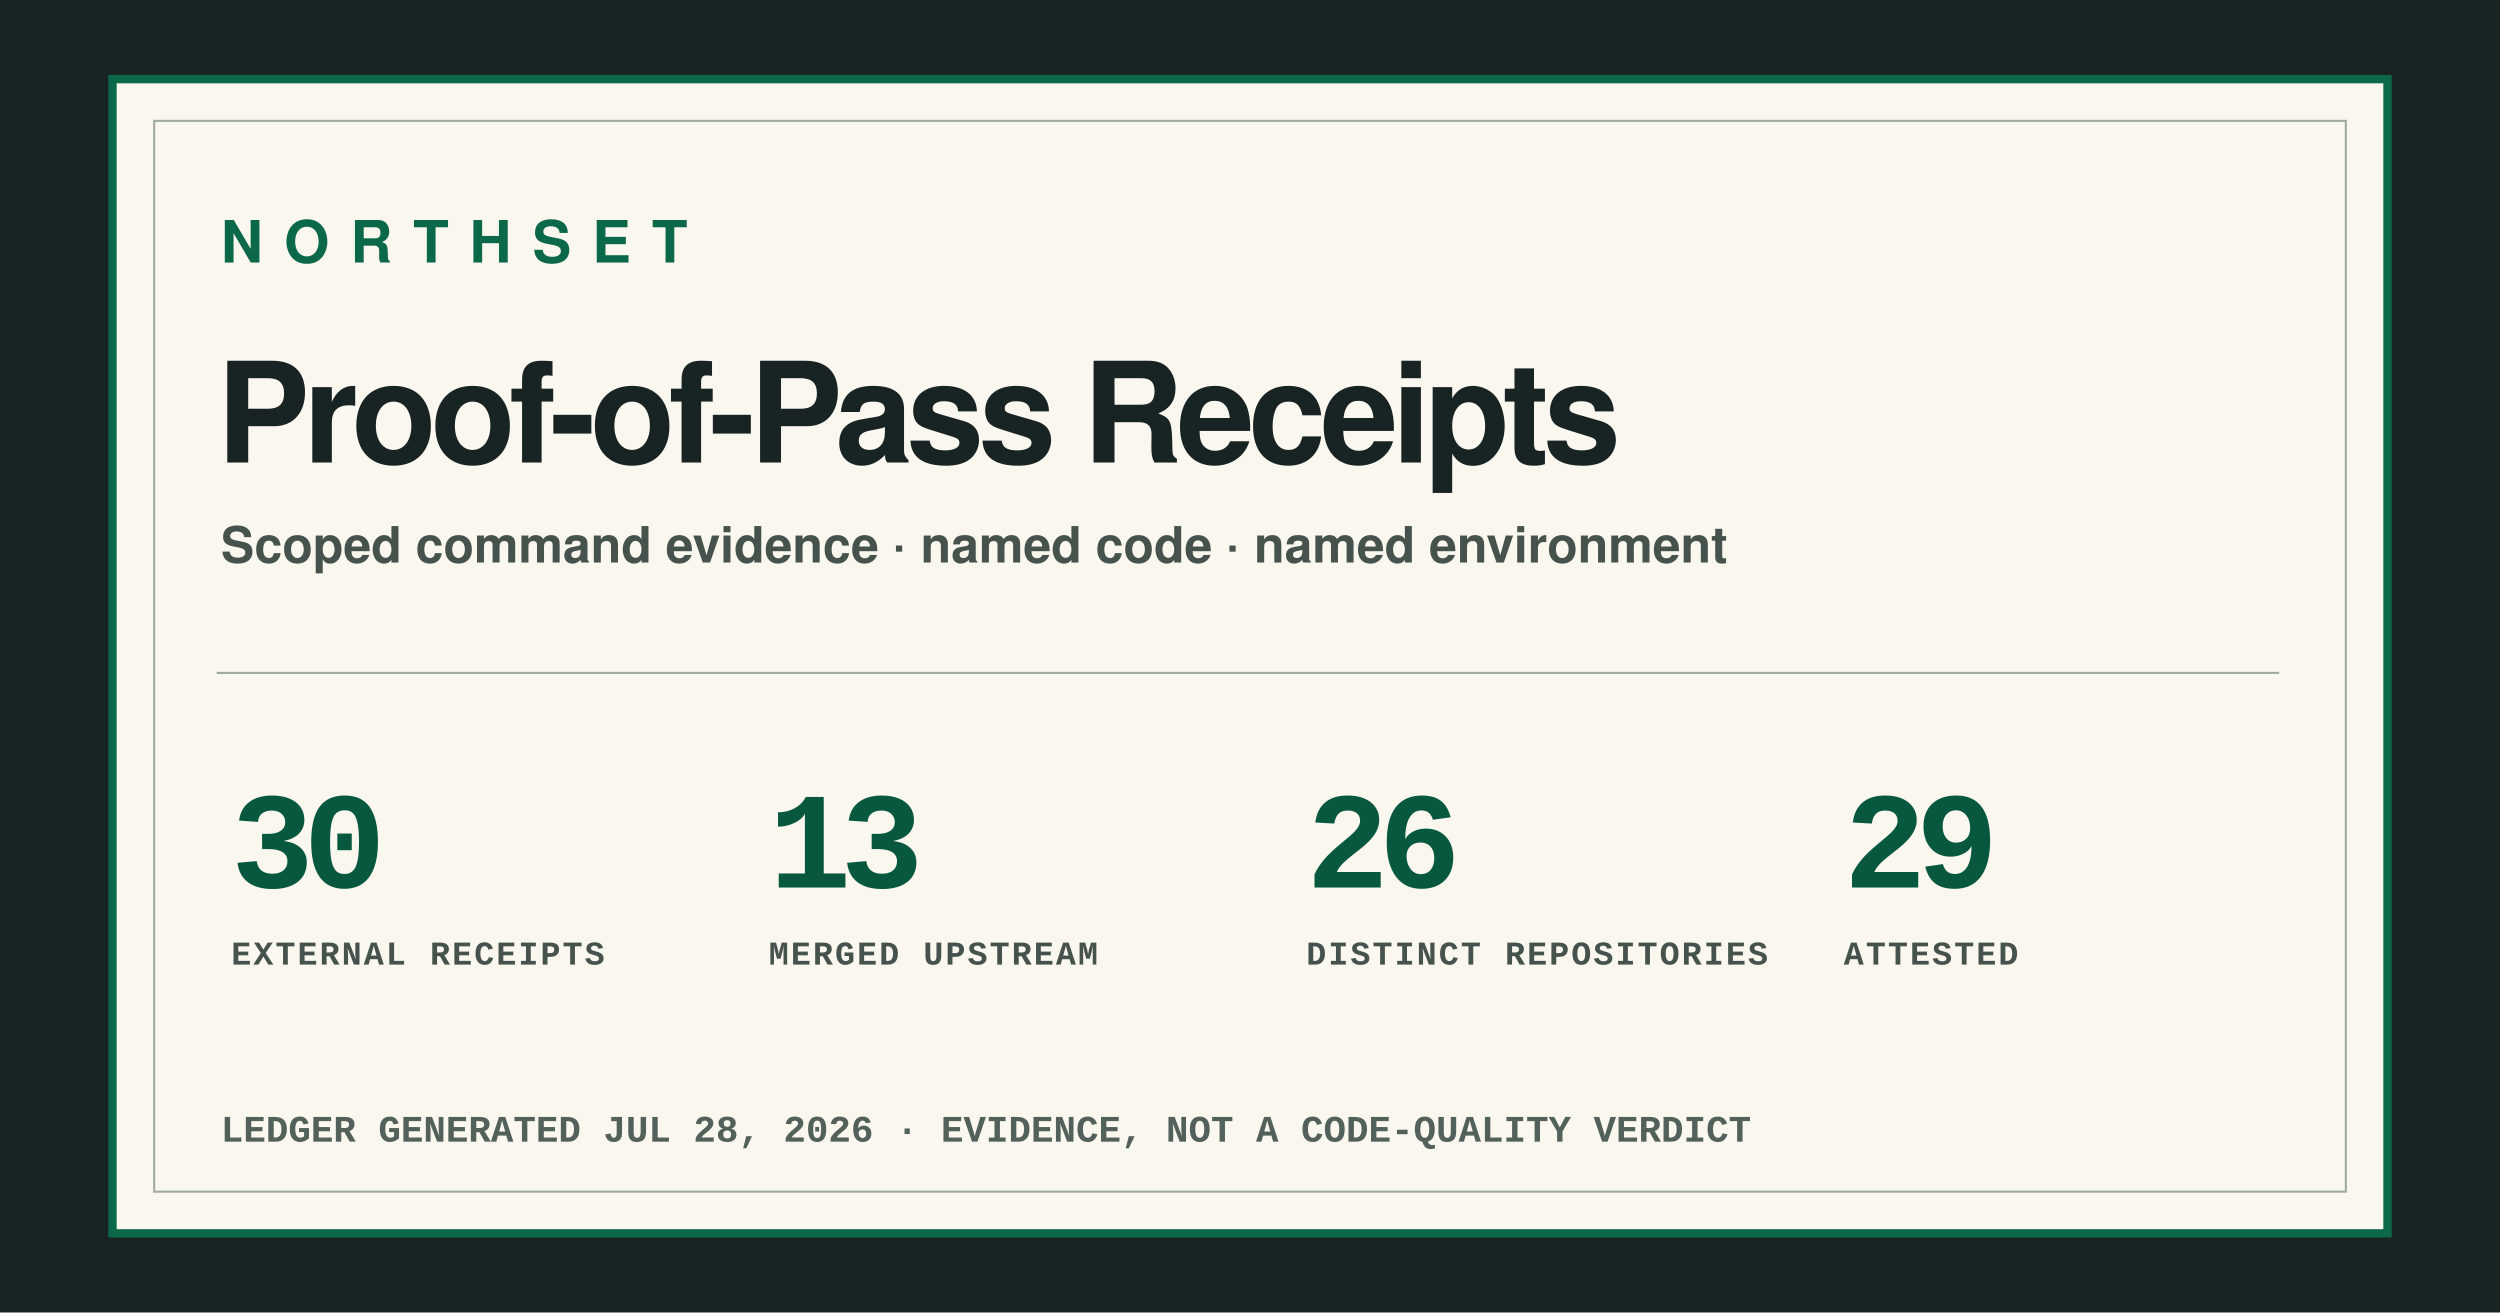
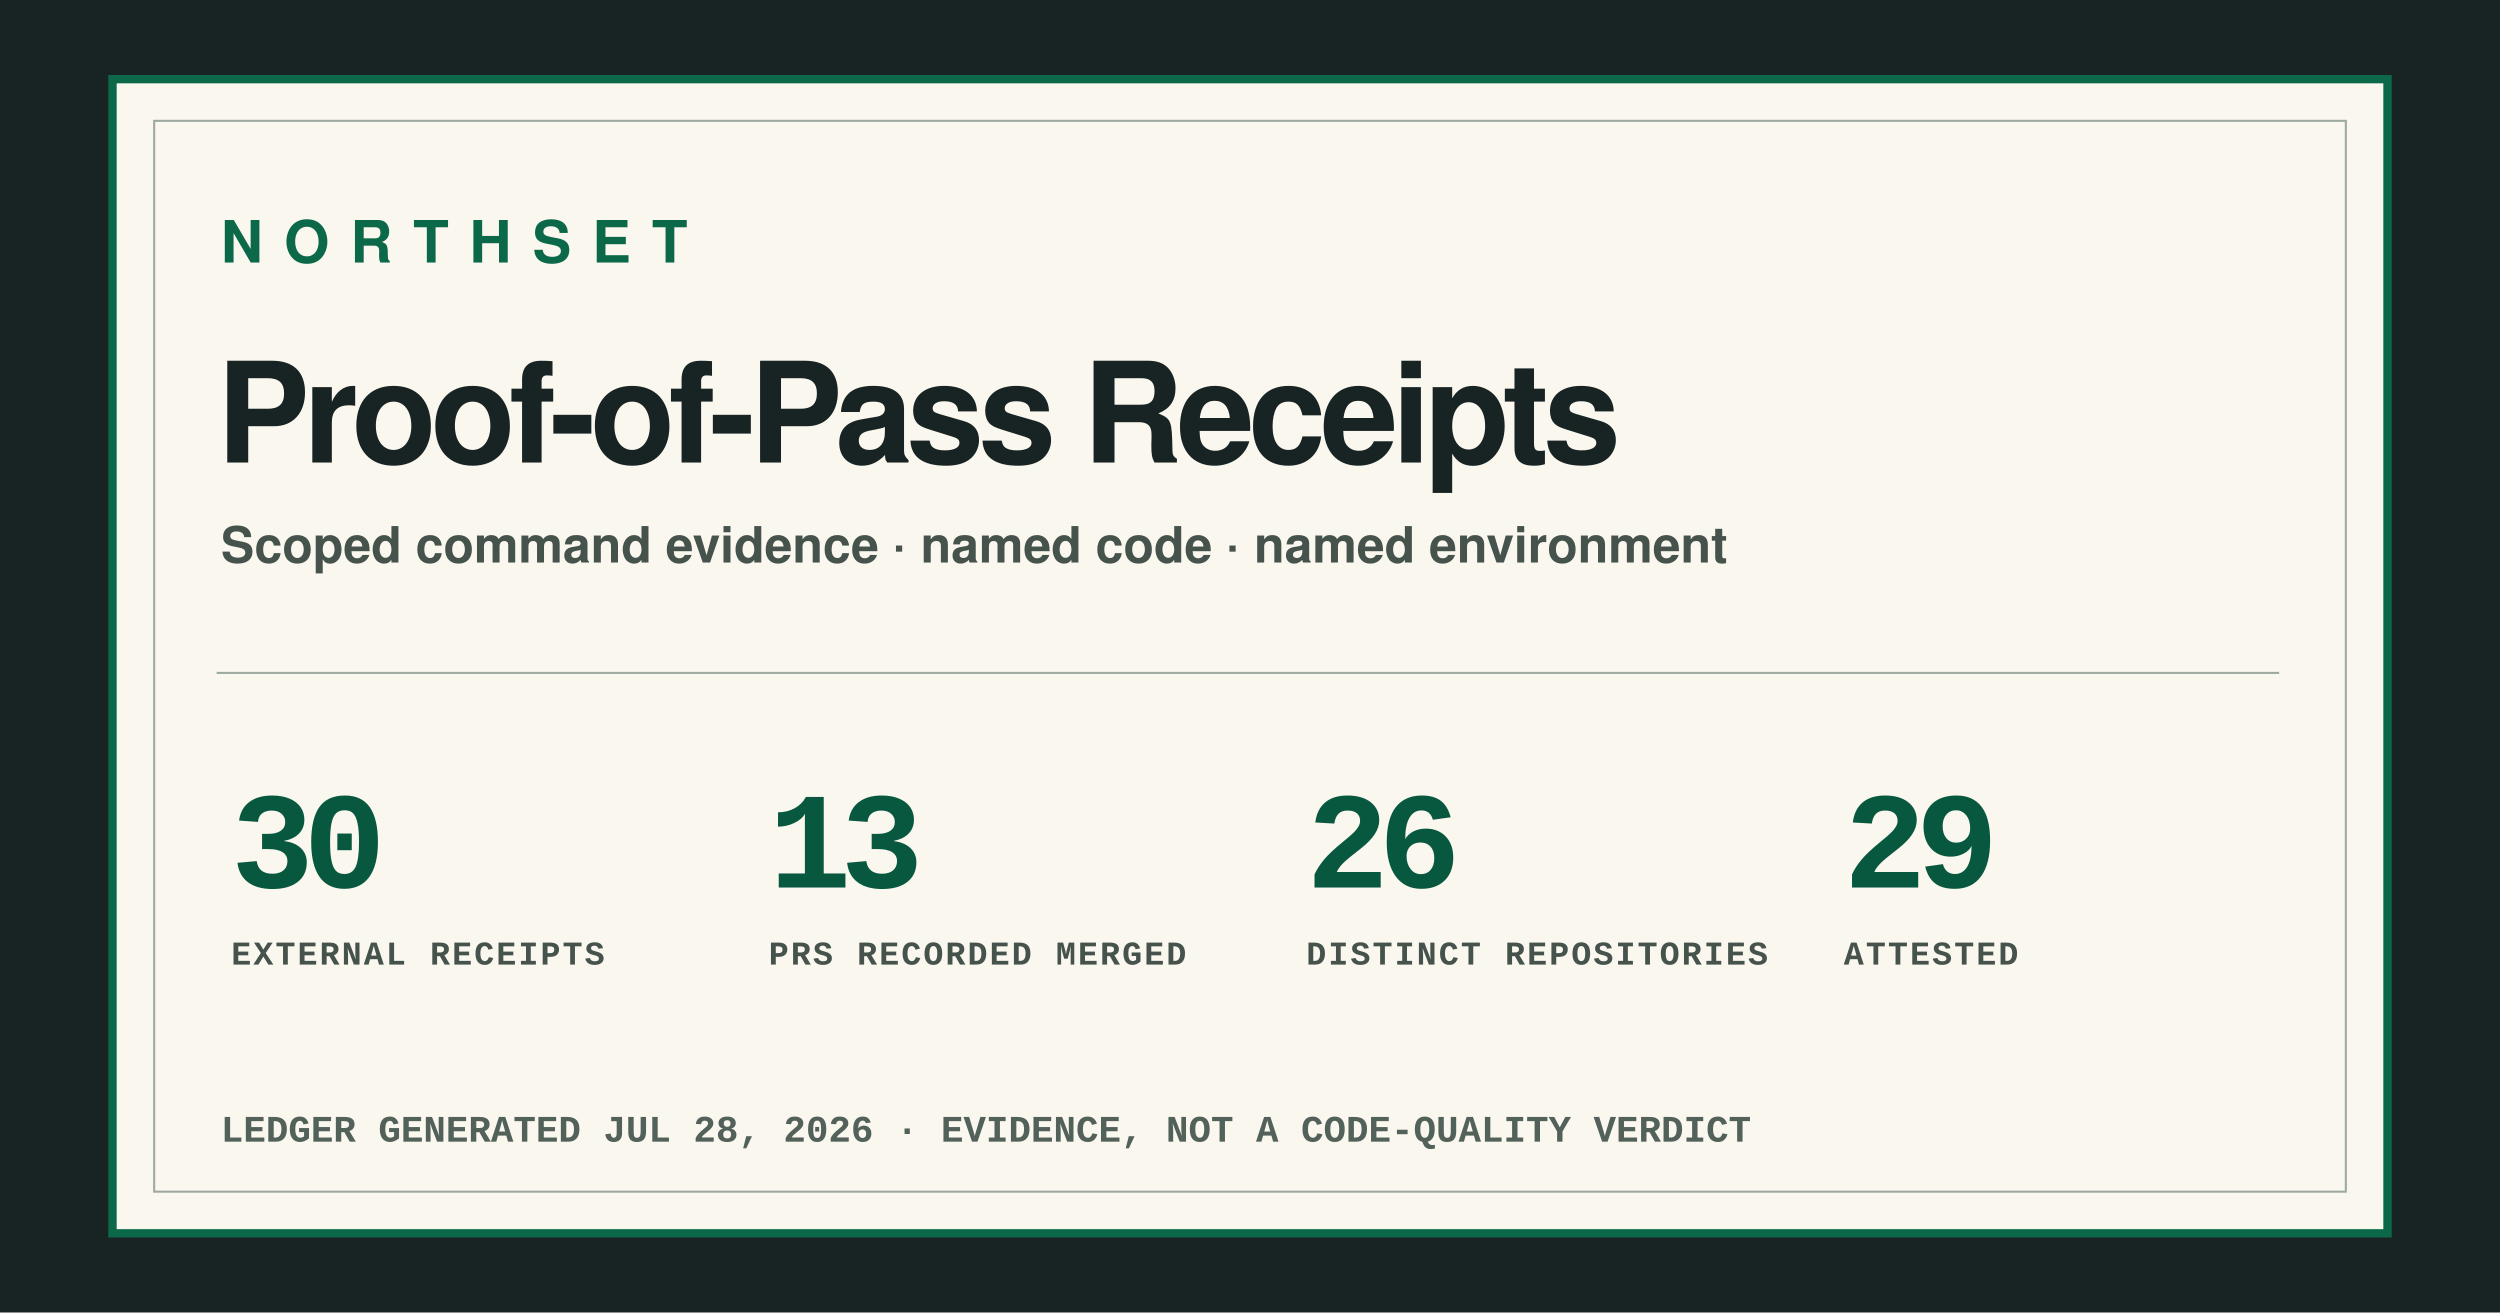
<svg xmlns="http://www.w3.org/2000/svg" width="1200" height="630" viewBox="0 0 1200 630" role="img" aria-labelledby="og-title og-description">
  <style>
    text { font-family:-apple-system,BlinkMacSystemFont,"Segoe UI",Helvetica,Arial,sans-serif; fill:#182323; }
    .mono { font-family:ui-monospace,SFMono-Regular,Menlo,Consolas,"Liberation Mono",monospace; }
    .brand { font-size:28px; font-weight:850; letter-spacing:10px; fill:#0b6849; }
    .title { font-size:67px; font-weight:850; letter-spacing:-3px; }
    .lede { font-size:24px; font-weight:600; fill:#45534c; }
    .stat-value { font-size:66px; font-weight:850; letter-spacing:-5px; fill:#07583e; }
    .stat-label { font-size:16px; font-weight:850; letter-spacing:1px; fill:#45534c; }
    .generated { font-size:18px; font-weight:700; fill:#526159; }
  </style>
  <rect width="1200" height="630" fill="#182323" />
  <rect x="54" y="38" width="1092" height="554" fill="#faf7ef" stroke="#0b6849" stroke-width="4" />
  <rect x="74" y="58" width="1052" height="514" fill="none" stroke="#9eaaa1" />
  <text x="106" y="126" class="brand">NORTHSET</text>
  <text x="104" y="222" class="title">Proof-of-Pass Receipts</text>
  <text x="106" y="270" class="lede">Scoped command evidence · named code · named environment</text>
  <line x1="104" y1="323" x2="1094" y2="323" stroke="#9eaaa1" />
  <g transform="translate(111 0)">
    <text x="0" y="426" class="stat-value mono">30</text>
    <text x="0" y="463" class="stat-label mono">EXTERNAL RECEIPTS</text>
  </g>
  <g transform="translate(369 0)">
    <text x="0" y="426" class="stat-value mono">13</text>
-     <text x="0" y="463" class="stat-label mono">MERGED UPSTREAM</text>
+     <text x="0" y="463" class="stat-label mono">PRS RECORDED MERGED</text>
  </g>
  <g transform="translate(627 0)">
    <text x="0" y="426" class="stat-value mono">26</text>
    <text x="0" y="463" class="stat-label mono">DISTINCT REPOSITORIES</text>
  </g>
  <g transform="translate(885 0)">
    <text x="0" y="426" class="stat-value mono">29</text>
    <text x="0" y="463" class="stat-label mono">ATTESTED</text>
  </g>
  <text x="106" y="548" class="generated mono">LEDGER GENERATED JUL 28, 2026 · EVIDENCE, NOT A CODE-QUALITY VERDICT</text>
</svg>
